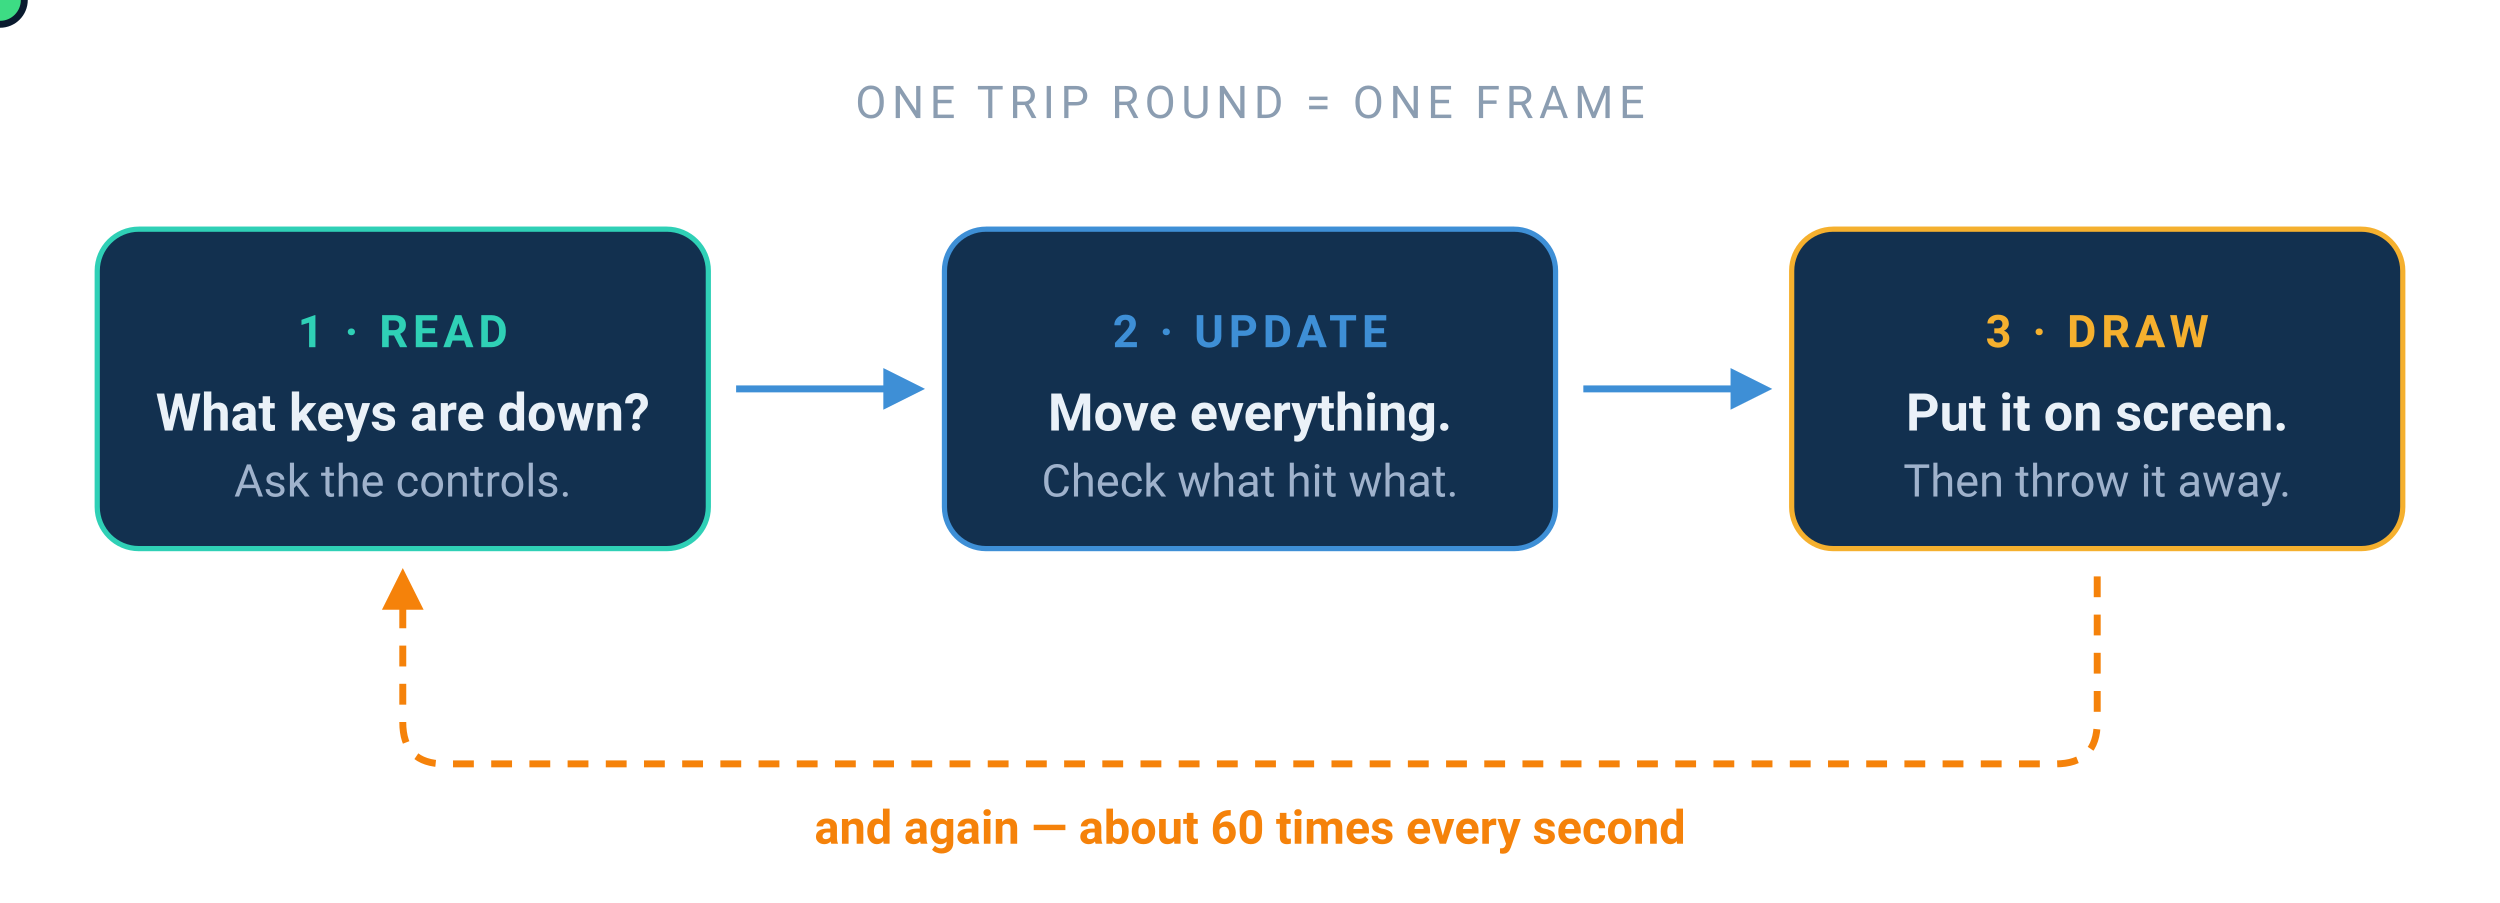
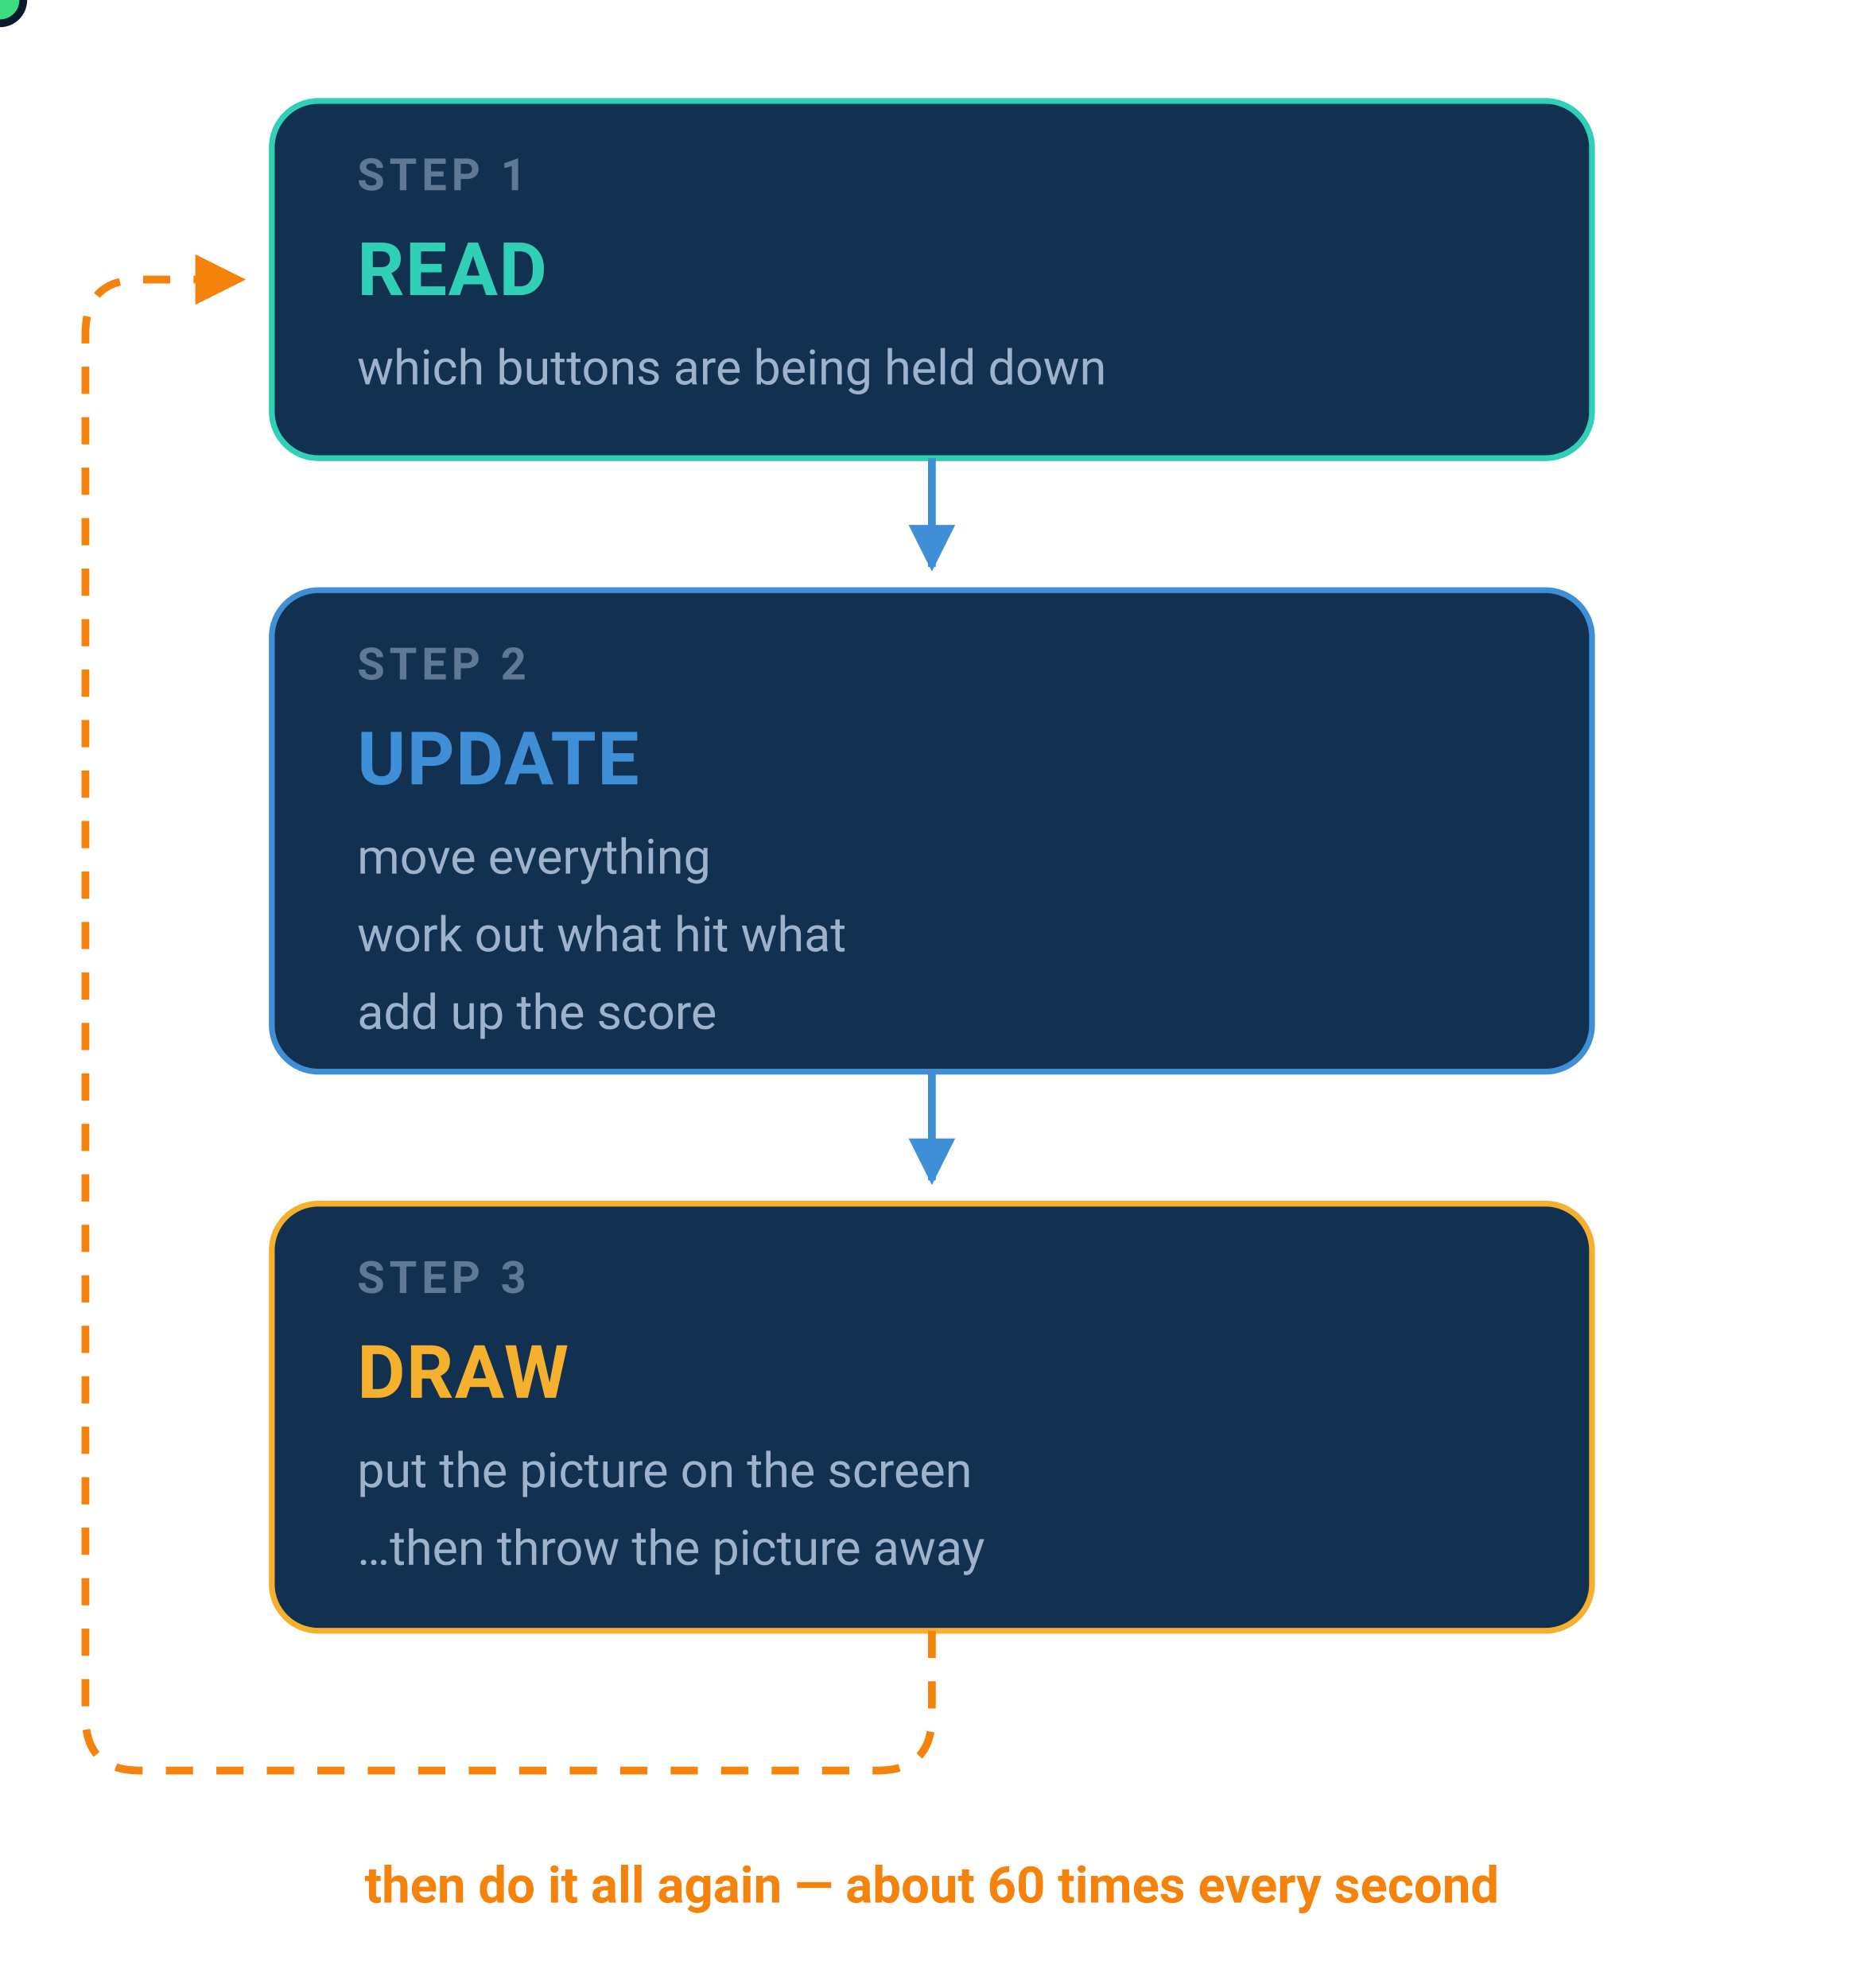
- <svg xmlns="http://www.w3.org/2000/svg" viewBox="0 0 720 260" role="img" aria-label="A cycle of three steps: read the input, update the world, draw it. An arrow returns from draw back to read, and the cycle repeats about sixty times a second.">
+ <svg xmlns="http://www.w3.org/2000/svg" viewBox="0 0 480 512" role="img" aria-label="The game loop as a vertical cycle. Step 1, read: which buttons are being held down. Step 2, update: move everything, work out what hit what, add up the score. Step 3, draw: put the picture on the screen, then throw it away. A dashed arrow returns from draw back up to read, about sixty times every second.">
  <defs>
-     <marker id="gl-arrow" viewBox="0 0 10 10" refX="8" refY="5" markerWidth="6" markerHeight="6" orient="auto-start-reverse">
+     <marker id="gl-arrow" viewBox="0 0 10 10" refX="9" refY="5" markerWidth="6" markerHeight="6" orient="auto-start-reverse">
      <path d="M0 0 L10 5 L0 10 z" fill="#3e8fd6" />
    </marker>
-     <marker id="gl-arrow-back" viewBox="0 0 10 10" refX="8" refY="5" markerWidth="6" markerHeight="6" orient="auto-start-reverse">
+     <marker id="gl-arrow-back" viewBox="0 0 10 10" refX="9" refY="5" markerWidth="6.5" markerHeight="6.5" orient="auto-start-reverse">
      <path d="M0 0 L10 5 L0 10 z" fill="#f5820a" />
    </marker>
  </defs>
  <g font-family="Segoe UI, Roboto, Arial, sans-serif">
    <g>
-       <rect x="28" y="66" width="176" height="92" rx="12" fill="#12304f" stroke="#2fd0b6" stroke-width="1.5" />
-       <text x="116" y="100" text-anchor="middle" fill="#2fd0b6" font-size="13" font-weight="700" letter-spacing="1.4">1 · READ</text>
-       <text x="116" y="124" text-anchor="middle" fill="#eaf1f8" font-size="15" font-weight="600">What keys are down?</text>
-       <text x="116" y="143" text-anchor="middle" fill="#9fb2cc" font-size="13">Ask the controls.</text>
+       <rect x="70" y="26" width="340" height="92" rx="12" fill="#12304f" stroke="#2fd0b6" stroke-width="1.5" />
+       <text x="92" y="49" fill="#5f7893" font-size="11.5" font-weight="700" letter-spacing="1.2">STEP 1</text>
+       <text x="92" y="76" fill="#2fd0b6" font-size="19" font-weight="700" letter-spacing=".3">READ</text>
+       <text x="92" y="99" fill="#9fb2cc" font-size="12.5">which buttons are being held down</text>
    </g>
+     <line x1="240" y1="118" x2="240" y2="146" stroke="#3e8fd6" stroke-width="2" marker-end="url(#gl-arrow)" />
    <g>
-       <rect x="272" y="66" width="176" height="92" rx="12" fill="#12304f" stroke="#3e8fd6" stroke-width="1.5" />
-       <text x="360" y="100" text-anchor="middle" fill="#3e8fd6" font-size="13" font-weight="700" letter-spacing="1.4">2 · UPDATE</text>
-       <text x="360" y="124" text-anchor="middle" fill="#eaf1f8" font-size="15" font-weight="600">Move everything.</text>
-       <text x="360" y="143" text-anchor="middle" fill="#9fb2cc" font-size="13">Check what hit what.</text>
+       <rect x="70" y="152" width="340" height="124" rx="12" fill="#12304f" stroke="#3e8fd6" stroke-width="1.5" />
+       <text x="92" y="175" fill="#5f7893" font-size="11.5" font-weight="700" letter-spacing="1.2">STEP 2</text>
+       <text x="92" y="202" fill="#3e8fd6" font-size="19" font-weight="700" letter-spacing=".3">UPDATE</text>
+       <text x="92" y="225" fill="#9fb2cc" font-size="12.5">move everything</text>
+       <text x="92" y="245" fill="#9fb2cc" font-size="12.5">work out what hit what</text>
+       <text x="92" y="265" fill="#9fb2cc" font-size="12.5">add up the score</text>
    </g>
+     <line x1="240" y1="276" x2="240" y2="304" stroke="#3e8fd6" stroke-width="2" marker-end="url(#gl-arrow)" />
    <g>
-       <rect x="516" y="66" width="176" height="92" rx="12" fill="#12304f" stroke="#f5b02e" stroke-width="1.5" />
-       <text x="604" y="100" text-anchor="middle" fill="#f5b02e" font-size="13" font-weight="700" letter-spacing="1.4">3 · DRAW</text>
-       <text x="604" y="124" text-anchor="middle" fill="#eaf1f8" font-size="15" font-weight="600">Put it on screen.</text>
-       <text x="604" y="143" text-anchor="middle" fill="#9fb2cc" font-size="13">Then throw it away.</text>
+       <rect x="70" y="310" width="340" height="110" rx="12" fill="#12304f" stroke="#f5b02e" stroke-width="1.5" />
+       <text x="92" y="333" fill="#5f7893" font-size="11.5" font-weight="700" letter-spacing="1.2">STEP 3</text>
+       <text x="92" y="360" fill="#f5b02e" font-size="19" font-weight="700" letter-spacing=".3">DRAW</text>
+       <text x="92" y="383" fill="#9fb2cc" font-size="12.5">put the picture on the screen</text>
+       <text x="92" y="403" fill="#9fb2cc" font-size="12.5">…then throw the picture away</text>
    </g>
-     <line x1="212" y1="112" x2="264" y2="112" stroke="#3e8fd6" stroke-width="2" marker-end="url(#gl-arrow)" />
-     <line x1="456" y1="112" x2="508" y2="112" stroke="#3e8fd6" stroke-width="2" marker-end="url(#gl-arrow)" />
-     <path d="M604 166 L604 208 Q604 220 592 220 L128 220 Q116 220 116 208 L116 166" fill="none" stroke="#f5820a" stroke-width="2" stroke-dasharray="6 5" marker-end="url(#gl-arrow-back)" />
-     <text x="360" y="243" text-anchor="middle" fill="#f5820a" font-size="13.5" font-weight="600">and again — about 60 times every second</text>
+     <path d="M240 420 L240 442 Q240 456 226 456 L36 456 Q22 456 22 442 L22 86 Q22 72 36 72 L62 72" fill="none" stroke="#f5820a" stroke-width="2" stroke-dasharray="7 6" marker-end="url(#gl-arrow-back)" />
+     <text x="240" y="490" text-anchor="middle" fill="#f5820a" font-size="13" font-weight="600">then do it all again — about 60 times every second</text>
    <g class="gl-runner">
-       <circle r="7" fill="#3ddc84" stroke="#0a1a2e" stroke-width="2">
-         <animateMotion dur="4s" repeatCount="indefinite" rotate="auto" path="M116 112 L360 112 L604 112 L604 208 Q604 220 592 220 L128 220 Q116 220 116 208 Z" />
+       <circle r="6" fill="#3ddc84" stroke="#0a1a2e" stroke-width="2">
+         <animateMotion dur="2.6s" repeatCount="indefinite" keyPoints="0;1" keyTimes="0;1" calcMode="linear" path="M240 420 L240 442 Q240 456 226 456 L36 456 Q22 456 22 442 L22 86 Q22 72 36 72 L62 72" />
      </circle>
    </g>
-     <text x="360" y="34" text-anchor="middle" fill="#8b9db1" font-size="13" letter-spacing="1.6">ONE TRIP ROUND = ONE FRAME</text>
  </g>
  <style>
    @media (prefers-reduced-motion: reduce) { .gl-runner { display: none; } }
  </style>
</svg>
